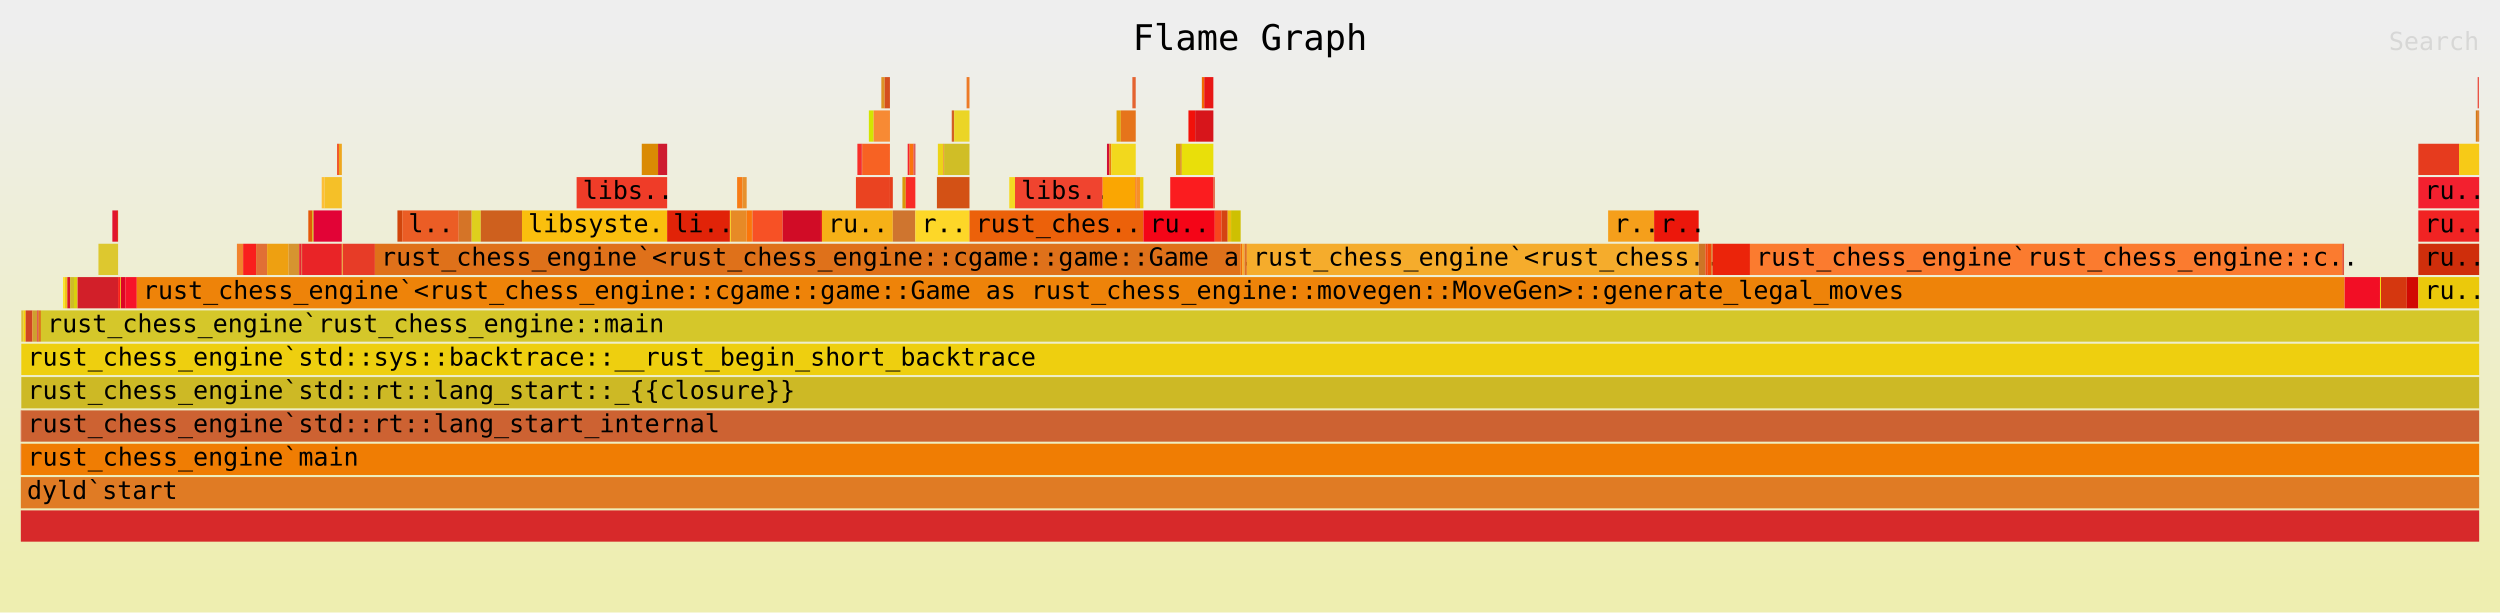
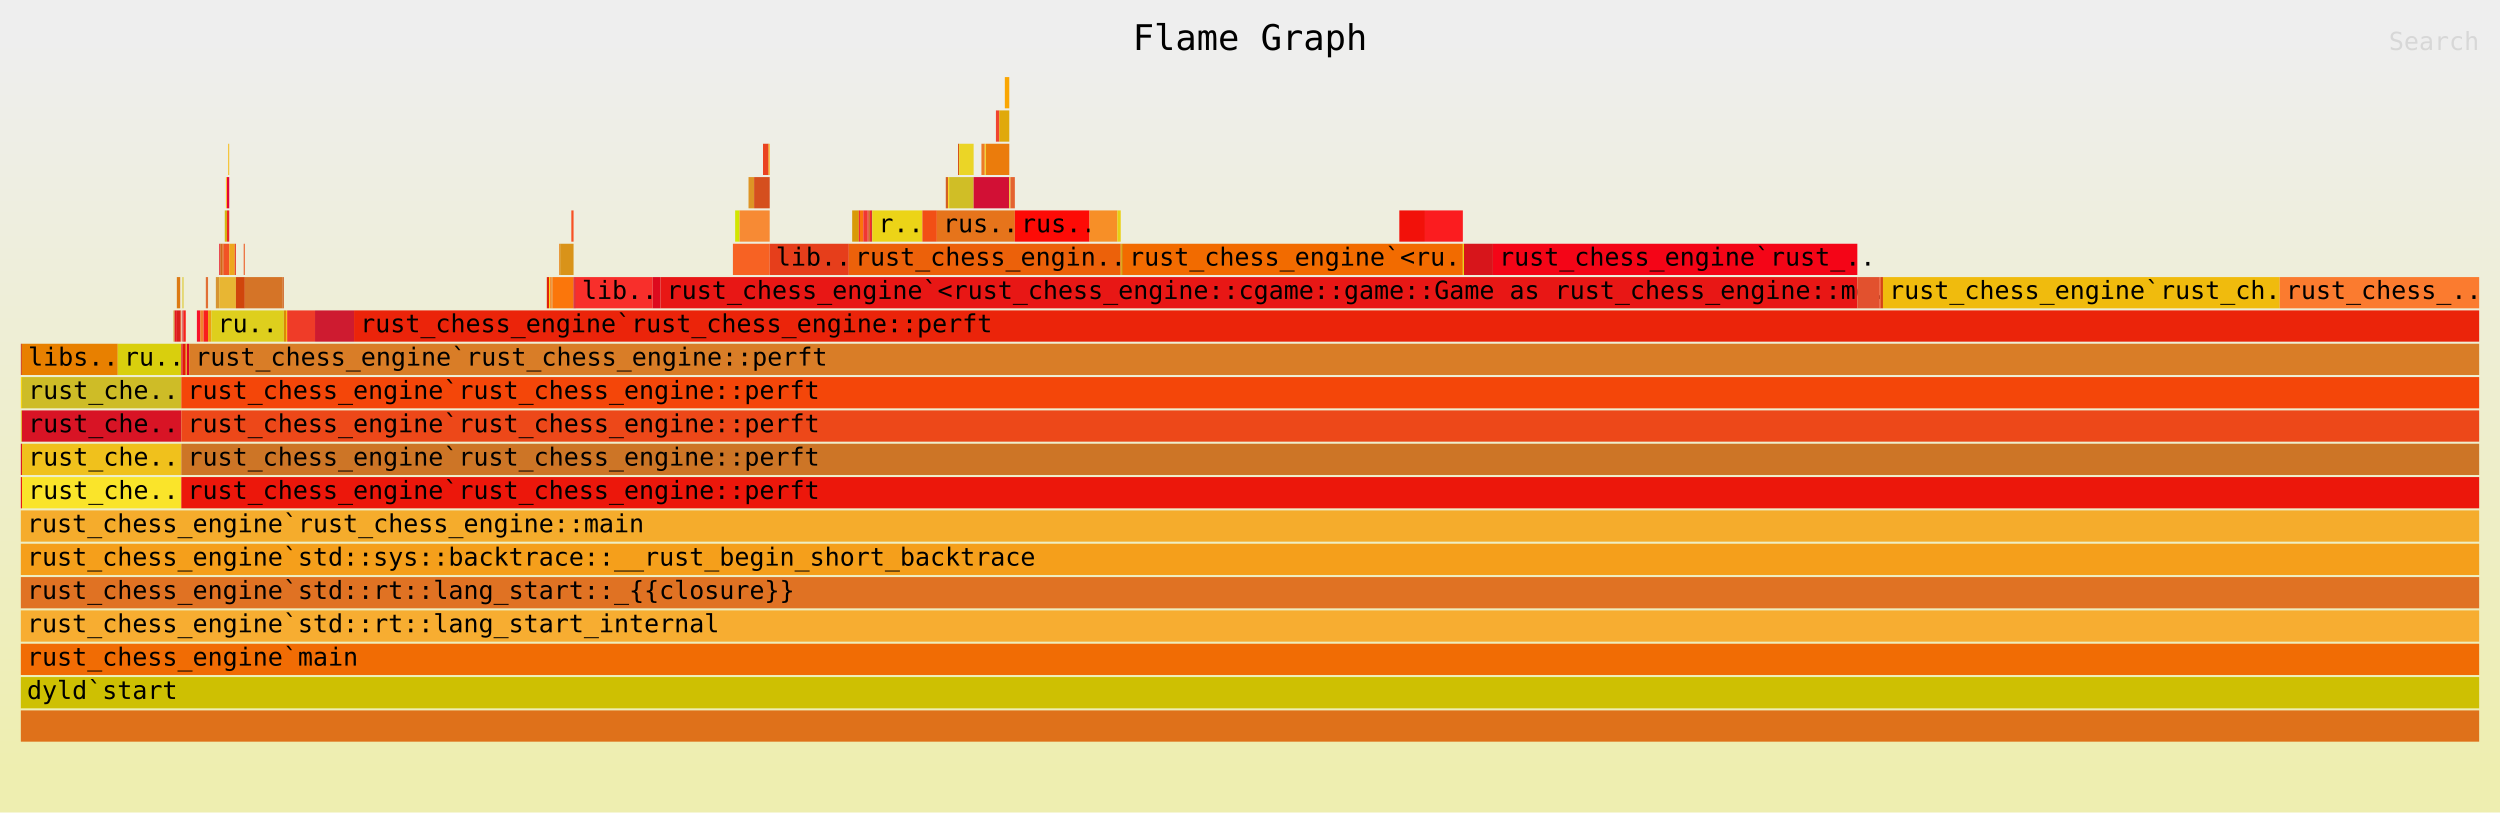
- <svg xmlns="http://www.w3.org/2000/svg" xmlns:ns1="http://github.com/jonhoo/inferno" version="1.1" width="1200" height="294" viewBox="0 0 1200 294">
+ <svg xmlns="http://www.w3.org/2000/svg" xmlns:ns1="http://github.com/jonhoo/inferno" version="1.1" width="1200" height="390" viewBox="0 0 1200 390">
  <defs>
    <linearGradient id="background" y1="0" y2="1" x1="0" x2="0">
      <stop stop-color="#eeeeee" offset="5%" />
      <stop stop-color="#eeeeb0" offset="95%" />
    </linearGradient>
  </defs>
  <style type="text/css">
text { font-family:monospace; font-size:12px }
#title { text-anchor:middle; font-size:17px; }
#matched { text-anchor:end; }
#search { text-anchor:end; opacity:0.1; cursor:pointer; }
#search:hover, #search.show { opacity:1; }
#subtitle { text-anchor:middle; font-color:rgb(160,160,160); }
#unzoom { cursor:pointer; }
#frames &gt; *:hover { stroke:black; stroke-width:0.5; cursor:pointer; }
.hide { display:none; }
.parent { opacity:0.5; }
</style>
-   <rect x="0" y="0" width="100%" height="294" fill="url(#background)" />
+   <rect x="0" y="0" width="100%" height="390" fill="url(#background)" />
  <text id="title" fill="rgb(0,0,0)" x="50%" y="24.00">Flame Graph</text>
-   <text id="details" fill="rgb(0,0,0)" x="10" y="277.00"> </text>
+   <text id="details" fill="rgb(0,0,0)" x="10" y="373.00"> </text>
  <text id="unzoom" class="hide" fill="rgb(0,0,0)" x="10" y="24.00">Reset Zoom</text>
  <text id="search" fill="rgb(0,0,0)" x="1190" y="24.00">Search</text>
-   <text id="matched" fill="rgb(0,0,0)" x="1190" y="277.00"> </text>
-   <svg id="frames" x="10" width="1180" total_samples="5131">
-     <g>
-       <rect x="0%" y="213" width="0.019%" height="15" fill="rgb(227,0,7)" ns1:x="0" ns1:w="1" />
+   <text id="matched" fill="rgb(0,0,0)" x="1190" y="373.00"> </text>
+   <svg id="frames" x="10" width="1180" total_samples="2206">
+     <g>
+       <rect x="0%" y="229" width="0.045%" height="15" fill="rgb(227,0,7)" ns1:x="0" ns1:w="1" />
+       <text x="0.25%" y="239.50" />
+     </g>
+     <g>
+       <rect x="0%" y="213" width="0.045%" height="15" fill="rgb(217,0,24)" ns1:x="0" ns1:w="1" />
      <text x="0.25%" y="223.50" />
    </g>
    <g>
-       <rect x="0%" y="197" width="0.019%" height="15" fill="rgb(217,0,24)" ns1:x="0" ns1:w="1" />
+       <rect x="0%" y="197" width="0.045%" height="15" fill="rgb(221,193,54)" ns1:x="0" ns1:w="1" />
      <text x="0.25%" y="207.50" />
    </g>
    <g>
-       <rect x="0.019%" y="149" width="0.097%" height="15" fill="rgb(221,193,54)" ns1:x="1" ns1:w="5" />
-       <text x="0.27%" y="159.50" />
-     </g>
-     <g>
-       <rect x="0.117%" y="149" width="0.078%" height="15" fill="rgb(248,212,6)" ns1:x="6" ns1:w="4" />
-       <text x="0.367%" y="159.50" />
-     </g>
-     <g>
-       <rect x="0.195%" y="149" width="0.273%" height="15" fill="rgb(208,68,35)" ns1:x="10" ns1:w="14" />
-       <text x="0.445%" y="159.50" />
-     </g>
-     <g>
-       <rect x="0.468%" y="149" width="0.019%" height="15" fill="rgb(232,128,0)" ns1:x="24" ns1:w="1" />
-       <text x="0.718%" y="159.50" />
-     </g>
-     <g>
-       <rect x="0.487%" y="149" width="0.175%" height="15" fill="rgb(207,160,47)" ns1:x="25" ns1:w="9" />
-       <text x="0.737%" y="159.50" />
-     </g>
-     <g>
-       <rect x="0.663%" y="149" width="0.019%" height="15" fill="rgb(228,23,34)" ns1:x="34" ns1:w="1" />
-       <text x="0.913%" y="159.50" />
-     </g>
-     <g>
-       <rect x="0.682%" y="149" width="0.039%" height="15" fill="rgb(218,30,26)" ns1:x="35" ns1:w="2" />
-       <text x="0.932%" y="159.50" />
-     </g>
-     <g>
-       <rect x="0.721%" y="149" width="0.097%" height="15" fill="rgb(220,122,19)" ns1:x="37" ns1:w="5" />
-       <text x="0.971%" y="159.50" />
-     </g>
-     <g>
-       <rect x="1.715%" y="133" width="0.078%" height="15" fill="rgb(250,228,42)" ns1:x="88" ns1:w="4" />
-       <text x="1.965%" y="143.50" />
-     </g>
-     <g>
-       <rect x="1.793%" y="133" width="0.097%" height="15" fill="rgb(240,193,28)" ns1:x="92" ns1:w="5" />
-       <text x="2.043%" y="143.50" />
-     </g>
-     <g>
-       <rect x="1.891%" y="133" width="0.117%" height="15" fill="rgb(216,20,37)" ns1:x="97" ns1:w="6" />
-       <text x="2.14%" y="143.50" />
-     </g>
-     <g>
-       <rect x="2.007%" y="133" width="0.156%" height="15" fill="rgb(206,188,39)" ns1:x="103" ns1:w="8" />
-       <text x="2.257%" y="143.50" />
-     </g>
-     <g>
-       <rect x="2.163%" y="133" width="0.136%" height="15" fill="rgb(217,207,13)" ns1:x="111" ns1:w="7" />
-       <text x="2.413%" y="143.50" />
-     </g>
-     <g>
-       <rect x="2.3%" y="133" width="0.019%" height="15" fill="rgb(231,73,38)" ns1:x="118" ns1:w="1" />
-       <text x="2.55%" y="143.50" />
-     </g>
-     <g>
-       <rect x="3.723%" y="101" width="0.195%" height="15" fill="rgb(225,20,46)" ns1:x="191" ns1:w="10" />
-       <text x="3.973%" y="111.50" />
-     </g>
-     <g>
-       <rect x="2.319%" y="133" width="1.637%" height="15" fill="rgb(210,31,41)" ns1:x="119" ns1:w="84" />
-       <text x="2.569%" y="143.50" />
-     </g>
-     <g>
-       <rect x="3.157%" y="117" width="0.799%" height="15" fill="rgb(221,200,47)" ns1:x="162" ns1:w="41" />
-       <text x="3.407%" y="127.50" />
-     </g>
-     <g>
-       <rect x="3.917%" y="101" width="0.039%" height="15" fill="rgb(226,26,5)" ns1:x="201" ns1:w="2" />
-       <text x="4.167%" y="111.50" />
-     </g>
-     <g>
-       <rect x="3.956%" y="133" width="0.078%" height="15" fill="rgb(249,33,26)" ns1:x="203" ns1:w="4" />
-       <text x="4.206%" y="143.50" />
-     </g>
-     <g>
-       <rect x="4.034%" y="133" width="0.039%" height="15" fill="rgb(235,183,28)" ns1:x="207" ns1:w="2" />
-       <text x="4.284%" y="143.50" />
-     </g>
-     <g>
-       <rect x="4.073%" y="133" width="0.175%" height="15" fill="rgb(221,5,38)" ns1:x="209" ns1:w="9" />
-       <text x="4.323%" y="143.50" />
-     </g>
-     <g>
-       <rect x="4.249%" y="133" width="0.468%" height="15" fill="rgb(247,18,42)" ns1:x="218" ns1:w="24" />
-       <text x="4.499%" y="143.50" />
-     </g>
-     <g>
-       <rect x="8.79%" y="117" width="0.253%" height="15" fill="rgb(241,131,45)" ns1:x="451" ns1:w="13" />
-       <text x="9.04%" y="127.50" />
-     </g>
-     <g>
-       <rect x="9.043%" y="117" width="0.526%" height="15" fill="rgb(249,31,29)" ns1:x="464" ns1:w="27" />
-       <text x="9.293%" y="127.50" />
-     </g>
-     <g>
-       <rect x="9.569%" y="117" width="0.448%" height="15" fill="rgb(225,111,53)" ns1:x="491" ns1:w="23" />
-       <text x="9.819%" y="127.50" />
-     </g>
-     <g>
-       <rect x="10.018%" y="117" width="0.877%" height="15" fill="rgb(238,160,17)" ns1:x="514" ns1:w="45" />
-       <text x="10.268%" y="127.50" />
-     </g>
-     <g>
-       <rect x="10.895%" y="117" width="0.429%" height="15" fill="rgb(214,148,48)" ns1:x="559" ns1:w="22" />
-       <text x="11.145%" y="127.50" />
-     </g>
-     <g>
-       <rect x="11.323%" y="117" width="0.097%" height="15" fill="rgb(232,36,49)" ns1:x="581" ns1:w="5" />
-       <text x="11.573%" y="127.50" />
-     </g>
-     <g>
-       <rect x="11.421%" y="117" width="0.019%" height="15" fill="rgb(209,103,24)" ns1:x="586" ns1:w="1" />
-       <text x="11.671%" y="127.50" />
-     </g>
-     <g>
-       <rect x="11.694%" y="101" width="0.156%" height="15" fill="rgb(229,88,8)" ns1:x="600" ns1:w="8" />
-       <text x="11.944%" y="111.50" />
-     </g>
-     <g>
-       <rect x="11.85%" y="101" width="0.059%" height="15" fill="rgb(213,181,19)" ns1:x="608" ns1:w="3" />
-       <text x="12.1%" y="111.50" />
-     </g>
-     <g>
-       <rect x="12.239%" y="85" width="0.117%" height="15" fill="rgb(254,191,54)" ns1:x="628" ns1:w="6" />
-       <text x="12.489%" y="95.50" />
-     </g>
-     <g>
-       <rect x="12.863%" y="69" width="0.078%" height="15" fill="rgb(241,83,37)" ns1:x="660" ns1:w="4" />
-       <text x="13.113%" y="79.50" />
-     </g>
-     <g>
-       <rect x="11.44%" y="117" width="1.618%" height="15" fill="rgb(233,36,39)" ns1:x="587" ns1:w="83" />
-       <text x="11.69%" y="127.50" />
-     </g>
-     <g>
-       <rect x="11.908%" y="101" width="1.15%" height="15" fill="rgb(226,3,54)" ns1:x="611" ns1:w="59" />
-       <text x="12.158%" y="111.50" />
-     </g>
-     <g>
-       <rect x="12.356%" y="85" width="0.702%" height="15" fill="rgb(245,192,40)" ns1:x="634" ns1:w="36" />
-       <text x="12.606%" y="95.50" />
-     </g>
-     <g>
-       <rect x="12.941%" y="69" width="0.117%" height="15" fill="rgb(238,167,29)" ns1:x="664" ns1:w="6" />
-       <text x="13.191%" y="79.50" />
-     </g>
-     <g>
-       <rect x="13.058%" y="117" width="0.039%" height="15" fill="rgb(232,182,51)" ns1:x="670" ns1:w="2" />
-       <text x="13.308%" y="127.50" />
-     </g>
-     <g>
-       <rect x="13.097%" y="117" width="1.306%" height="15" fill="rgb(231,60,39)" ns1:x="672" ns1:w="67" />
-       <text x="13.347%" y="127.50" />
-     </g>
-     <g>
-       <rect x="15.319%" y="101" width="0.195%" height="15" fill="rgb(208,69,12)" ns1:x="786" ns1:w="10" />
-       <text x="15.569%" y="111.50" />
-     </g>
-     <g>
-       <rect x="15.514%" y="101" width="2.3%" height="15" fill="rgb(235,93,37)" ns1:x="796" ns1:w="118" />
-       <text x="15.764%" y="111.50">l..</text>
-     </g>
-     <g>
-       <rect x="17.813%" y="101" width="0.526%" height="15" fill="rgb(213,116,39)" ns1:x="914" ns1:w="27" />
-       <text x="18.063%" y="111.50" />
-     </g>
-     <g>
-       <rect x="18.34%" y="101" width="0.37%" height="15" fill="rgb(222,207,29)" ns1:x="941" ns1:w="19" />
-       <text x="18.59%" y="111.50" />
-     </g>
-     <g>
-       <rect x="18.71%" y="101" width="1.676%" height="15" fill="rgb(206,96,30)" ns1:x="960" ns1:w="86" />
-       <text x="18.96%" y="111.50" />
-     </g>
-     <g>
-       <rect x="25.258%" y="69" width="0.663%" height="15" fill="rgb(218,138,4)" ns1:x="1296" ns1:w="34" />
-       <text x="25.508%" y="79.50" />
-     </g>
-     <g>
-       <rect x="20.386%" y="101" width="5.905%" height="15" fill="rgb(250,191,14)" ns1:x="1046" ns1:w="303" />
-       <text x="20.636%" y="111.50">libsyste..</text>
-     </g>
-     <g>
-       <rect x="22.608%" y="85" width="3.683%" height="15" fill="rgb(239,60,40)" ns1:x="1160" ns1:w="189" />
-       <text x="22.858%" y="95.50">libs..</text>
-     </g>
-     <g>
-       <rect x="25.921%" y="69" width="0.37%" height="15" fill="rgb(206,27,48)" ns1:x="1330" ns1:w="19" />
-       <text x="26.171%" y="79.50" />
-     </g>
-     <g>
-       <rect x="26.291%" y="101" width="2.553%" height="15" fill="rgb(225,35,8)" ns1:x="1349" ns1:w="131" />
-       <text x="26.541%" y="111.50">li..</text>
-     </g>
-     <g>
-       <rect x="28.844%" y="101" width="0.039%" height="15" fill="rgb(250,213,24)" ns1:x="1480" ns1:w="2" />
-       <text x="29.094%" y="111.50" />
-     </g>
-     <g>
-       <rect x="29.137%" y="85" width="0.214%" height="15" fill="rgb(247,123,22)" ns1:x="1495" ns1:w="11" />
-       <text x="29.387%" y="95.50" />
-     </g>
-     <g>
-       <rect x="28.883%" y="101" width="0.643%" height="15" fill="rgb(231,138,38)" ns1:x="1482" ns1:w="33" />
-       <text x="29.133%" y="111.50" />
-     </g>
-     <g>
-       <rect x="29.351%" y="85" width="0.175%" height="15" fill="rgb(231,145,46)" ns1:x="1506" ns1:w="9" />
-       <text x="29.601%" y="95.50" />
-     </g>
-     <g>
-       <rect x="29.526%" y="101" width="0.214%" height="15" fill="rgb(251,118,11)" ns1:x="1515" ns1:w="11" />
-       <text x="29.776%" y="111.50" />
-     </g>
-     <g>
-       <rect x="29.741%" y="101" width="0.019%" height="15" fill="rgb(217,147,25)" ns1:x="1526" ns1:w="1" />
-       <text x="29.991%" y="111.50" />
-     </g>
-     <g>
-       <rect x="29.76%" y="101" width="1.228%" height="15" fill="rgb(247,81,37)" ns1:x="1527" ns1:w="63" />
-       <text x="30.01%" y="111.50" />
-     </g>
-     <g>
-       <rect x="30.988%" y="101" width="1.559%" height="15" fill="rgb(209,12,38)" ns1:x="1590" ns1:w="80" />
-       <text x="31.238%" y="111.50" />
-     </g>
-     <g>
-       <rect x="32.547%" y="101" width="0.039%" height="15" fill="rgb(227,1,9)" ns1:x="1670" ns1:w="2" />
-       <text x="32.797%" y="111.50" />
-     </g>
-     <g>
-       <rect x="34.029%" y="69" width="0.175%" height="15" fill="rgb(248,47,43)" ns1:x="1746" ns1:w="9" />
-       <text x="34.279%" y="79.50" />
-     </g>
-     <g>
-       <rect x="34.204%" y="69" width="0.019%" height="15" fill="rgb(221,10,30)" ns1:x="1755" ns1:w="1" />
-       <text x="34.454%" y="79.50" />
-     </g>
-     <g>
-       <rect x="34.496%" y="53" width="0.195%" height="15" fill="rgb(210,229,1)" ns1:x="1770" ns1:w="10" />
-       <text x="34.746%" y="63.50" />
-     </g>
-     <g>
-       <rect x="35.003%" y="37" width="0.136%" height="15" fill="rgb(222,148,37)" ns1:x="1796" ns1:w="7" />
-       <text x="35.253%" y="47.50" />
-     </g>
-     <g>
-       <rect x="33.97%" y="85" width="1.384%" height="15" fill="rgb(234,67,33)" ns1:x="1743" ns1:w="71" />
-       <text x="34.22%" y="95.50" />
-     </g>
-     <g>
-       <rect x="34.223%" y="69" width="1.13%" height="15" fill="rgb(247,98,35)" ns1:x="1756" ns1:w="58" />
-       <text x="34.473%" y="79.50" />
-     </g>
-     <g>
-       <rect x="34.691%" y="53" width="0.663%" height="15" fill="rgb(247,138,52)" ns1:x="1780" ns1:w="34" />
-       <text x="34.941%" y="63.50" />
-     </g>
-     <g>
-       <rect x="35.139%" y="37" width="0.214%" height="15" fill="rgb(213,79,30)" ns1:x="1803" ns1:w="11" />
-       <text x="35.389%" y="47.50" />
-     </g>
-     <g>
-       <rect x="32.586%" y="101" width="2.884%" height="15" fill="rgb(246,177,23)" ns1:x="1672" ns1:w="148" />
-       <text x="32.836%" y="111.50">ru..</text>
-     </g>
-     <g>
-       <rect x="35.354%" y="85" width="0.117%" height="15" fill="rgb(230,62,27)" ns1:x="1814" ns1:w="6" />
-       <text x="35.604%" y="95.50" />
-     </g>
-     <g>
-       <rect x="35.861%" y="85" width="0.136%" height="15" fill="rgb(216,154,8)" ns1:x="1840" ns1:w="7" />
-       <text x="36.111%" y="95.50" />
-     </g>
-     <g>
-       <rect x="36.075%" y="69" width="0.078%" height="15" fill="rgb(244,35,45)" ns1:x="1851" ns1:w="4" />
-       <text x="36.325%" y="79.50" />
-     </g>
-     <g>
-       <rect x="36.153%" y="69" width="0.156%" height="15" fill="rgb(251,115,12)" ns1:x="1855" ns1:w="8" />
-       <text x="36.403%" y="79.50" />
-     </g>
-     <g>
-       <rect x="36.309%" y="69" width="0.019%" height="15" fill="rgb(240,54,50)" ns1:x="1863" ns1:w="1" />
-       <text x="36.559%" y="79.50" />
-     </g>
-     <g>
-       <rect x="36.328%" y="69" width="0.019%" height="15" fill="rgb(233,84,52)" ns1:x="1864" ns1:w="1" />
-       <text x="36.578%" y="79.50" />
-     </g>
-     <g>
-       <rect x="35.471%" y="101" width="0.916%" height="15" fill="rgb(207,117,47)" ns1:x="1820" ns1:w="47" />
-       <text x="35.721%" y="111.50" />
-     </g>
-     <g>
-       <rect x="35.997%" y="85" width="0.39%" height="15" fill="rgb(249,43,39)" ns1:x="1847" ns1:w="20" />
-       <text x="36.247%" y="95.50" />
-     </g>
-     <g>
-       <rect x="36.348%" y="69" width="0.039%" height="15" fill="rgb(209,38,44)" ns1:x="1865" ns1:w="2" />
-       <text x="36.598%" y="79.50" />
-     </g>
-     <g>
-       <rect x="37.303%" y="69" width="0.234%" height="15" fill="rgb(236,212,23)" ns1:x="1914" ns1:w="12" />
-       <text x="37.553%" y="79.50" />
-     </g>
-     <g>
-       <rect x="37.536%" y="69" width="0.019%" height="15" fill="rgb(242,79,21)" ns1:x="1926" ns1:w="1" />
-       <text x="37.786%" y="79.50" />
-     </g>
-     <g>
-       <rect x="37.868%" y="53" width="0.097%" height="15" fill="rgb(211,96,35)" ns1:x="1943" ns1:w="5" />
-       <text x="38.118%" y="63.50" />
-     </g>
-     <g>
-       <rect x="36.387%" y="101" width="2.202%" height="15" fill="rgb(253,215,40)" ns1:x="1867" ns1:w="113" />
-       <text x="36.637%" y="111.50">r..</text>
-     </g>
-     <g>
-       <rect x="37.264%" y="85" width="1.325%" height="15" fill="rgb(211,81,21)" ns1:x="1912" ns1:w="68" />
-       <text x="37.514%" y="95.50" />
-     </g>
-     <g>
-       <rect x="37.556%" y="69" width="1.033%" height="15" fill="rgb(208,190,38)" ns1:x="1927" ns1:w="53" />
-       <text x="37.806%" y="79.50" />
-     </g>
-     <g>
-       <rect x="37.965%" y="53" width="0.624%" height="15" fill="rgb(235,213,38)" ns1:x="1948" ns1:w="32" />
-       <text x="38.215%" y="63.50" />
-     </g>
-     <g>
-       <rect x="38.472%" y="37" width="0.117%" height="15" fill="rgb(237,122,38)" ns1:x="1974" ns1:w="6" />
-       <text x="38.722%" y="47.50" />
-     </g>
-     <g>
-       <rect x="40.207%" y="85" width="0.234%" height="15" fill="rgb(244,218,35)" ns1:x="2063" ns1:w="12" />
-       <text x="40.457%" y="95.50" />
-     </g>
-     <g>
-       <rect x="40.441%" y="85" width="3.567%" height="15" fill="rgb(240,68,47)" ns1:x="2075" ns1:w="183" />
-       <text x="40.691%" y="95.50">libs..</text>
-     </g>
-     <g>
-       <rect x="44.182%" y="69" width="0.097%" height="15" fill="rgb(210,16,53)" ns1:x="2267" ns1:w="5" />
-       <text x="44.432%" y="79.50" />
-     </g>
-     <g>
-       <rect x="44.28%" y="69" width="0.078%" height="15" fill="rgb(235,124,12)" ns1:x="2272" ns1:w="4" />
-       <text x="44.53%" y="79.50" />
-     </g>
-     <g>
-       <rect x="44.572%" y="53" width="0.175%" height="15" fill="rgb(224,169,11)" ns1:x="2287" ns1:w="9" />
-       <text x="44.822%" y="63.50" />
-     </g>
-     <g>
-       <rect x="44.007%" y="85" width="1.345%" height="15" fill="rgb(250,166,2)" ns1:x="2258" ns1:w="69" />
-       <text x="44.257%" y="95.50" />
-     </g>
-     <g>
-       <rect x="44.358%" y="69" width="0.994%" height="15" fill="rgb(242,216,29)" ns1:x="2276" ns1:w="51" />
-       <text x="44.608%" y="79.50" />
-     </g>
-     <g>
-       <rect x="44.748%" y="53" width="0.604%" height="15" fill="rgb(230,116,27)" ns1:x="2296" ns1:w="31" />
-       <text x="44.998%" y="63.50" />
-     </g>
-     <g>
-       <rect x="45.215%" y="37" width="0.136%" height="15" fill="rgb(228,99,48)" ns1:x="2320" ns1:w="7" />
-       <text x="45.465%" y="47.50" />
-     </g>
-     <g>
-       <rect x="45.352%" y="85" width="0.019%" height="15" fill="rgb(253,11,6)" ns1:x="2327" ns1:w="1" />
-       <text x="45.602%" y="95.50" />
-     </g>
-     <g>
-       <rect x="45.371%" y="85" width="0.156%" height="15" fill="rgb(247,143,39)" ns1:x="2328" ns1:w="8" />
-       <text x="45.621%" y="95.50" />
-     </g>
-     <g>
-       <rect x="38.589%" y="101" width="7.075%" height="15" fill="rgb(236,97,10)" ns1:x="1980" ns1:w="363" />
-       <text x="38.839%" y="111.50">rust_ches..</text>
-     </g>
-     <g>
-       <rect x="45.527%" y="85" width="0.136%" height="15" fill="rgb(233,208,19)" ns1:x="2336" ns1:w="7" />
-       <text x="45.777%" y="95.50" />
-     </g>
-     <g>
-       <rect x="46.989%" y="69" width="0.175%" height="15" fill="rgb(216,164,2)" ns1:x="2411" ns1:w="9" />
-       <text x="47.239%" y="79.50" />
-     </g>
-     <g>
-       <rect x="47.164%" y="69" width="0.059%" height="15" fill="rgb(220,129,5)" ns1:x="2420" ns1:w="3" />
-       <text x="47.414%" y="79.50" />
-     </g>
-     <g>
-       <rect x="47.496%" y="53" width="0.273%" height="15" fill="rgb(242,17,10)" ns1:x="2437" ns1:w="14" />
-       <text x="47.746%" y="63.50" />
-     </g>
-     <g>
-       <rect x="48.041%" y="37" width="0.097%" height="15" fill="rgb(242,107,0)" ns1:x="2465" ns1:w="5" />
-       <text x="48.291%" y="47.50" />
-     </g>
-     <g>
-       <rect x="46.755%" y="85" width="1.754%" height="15" fill="rgb(251,28,31)" ns1:x="2399" ns1:w="90" />
-       <text x="47.005%" y="95.50" />
-     </g>
-     <g>
-       <rect x="47.223%" y="69" width="1.286%" height="15" fill="rgb(233,223,10)" ns1:x="2423" ns1:w="66" />
-       <text x="47.473%" y="79.50" />
-     </g>
-     <g>
-       <rect x="47.769%" y="53" width="0.741%" height="15" fill="rgb(215,21,27)" ns1:x="2451" ns1:w="38" />
-       <text x="48.019%" y="63.50" />
-     </g>
-     <g>
-       <rect x="48.139%" y="37" width="0.37%" height="15" fill="rgb(232,23,21)" ns1:x="2470" ns1:w="19" />
-       <text x="48.389%" y="47.50" />
-     </g>
-     <g>
-       <rect x="45.664%" y="101" width="2.904%" height="15" fill="rgb(244,5,23)" ns1:x="2343" ns1:w="149" />
-       <text x="45.914%" y="111.50">ru..</text>
-     </g>
-     <g>
-       <rect x="48.509%" y="85" width="0.059%" height="15" fill="rgb(226,81,46)" ns1:x="2489" ns1:w="3" />
-       <text x="48.759%" y="95.50" />
-     </g>
-     <g>
-       <rect x="48.568%" y="101" width="0.273%" height="15" fill="rgb(247,70,30)" ns1:x="2492" ns1:w="14" />
-       <text x="48.818%" y="111.50" />
-     </g>
-     <g>
-       <rect x="48.84%" y="101" width="0.253%" height="15" fill="rgb(212,68,19)" ns1:x="2506" ns1:w="13" />
-       <text x="49.09%" y="111.50" />
-     </g>
-     <g>
-       <rect x="49.094%" y="101" width="0.136%" height="15" fill="rgb(240,187,13)" ns1:x="2519" ns1:w="7" />
-       <text x="49.344%" y="111.50" />
-     </g>
-     <g>
-       <rect x="14.403%" y="117" width="35.217%" height="15" fill="rgb(223,113,26)" ns1:x="739" ns1:w="1807" />
-       <text x="14.653%" y="127.50">rust_chess_engine`&lt;rust_chess_engine::cgame::game::Game a..</text>
-     </g>
-     <g>
-       <rect x="49.23%" y="101" width="0.39%" height="15" fill="rgb(206,192,2)" ns1:x="2526" ns1:w="20" />
-       <text x="49.48%" y="111.50" />
-     </g>
-     <g>
-       <rect x="49.62%" y="117" width="0.059%" height="15" fill="rgb(241,108,4)" ns1:x="2546" ns1:w="3" />
-       <text x="49.87%" y="127.50" />
-     </g>
-     <g>
-       <rect x="49.678%" y="117" width="0.097%" height="15" fill="rgb(247,173,49)" ns1:x="2549" ns1:w="5" />
-       <text x="49.928%" y="127.50" />
-     </g>
-     <g>
-       <rect x="49.776%" y="117" width="0.097%" height="15" fill="rgb(224,114,35)" ns1:x="2554" ns1:w="5" />
-       <text x="50.026%" y="127.50" />
-     </g>
-     <g>
-       <rect x="64.568%" y="101" width="1.871%" height="15" fill="rgb(245,159,27)" ns1:x="3313" ns1:w="96" />
-       <text x="64.818%" y="111.50">r..</text>
-     </g>
-     <g>
-       <rect x="49.873%" y="117" width="18.378%" height="15" fill="rgb(245,172,44)" ns1:x="2559" ns1:w="943" />
-       <text x="50.123%" y="127.50">rust_chess_engine`&lt;rust_chess..</text>
-     </g>
-     <g>
-       <rect x="66.439%" y="101" width="1.812%" height="15" fill="rgb(236,23,11)" ns1:x="3409" ns1:w="93" />
-       <text x="66.689%" y="111.50">r..</text>
-     </g>
-     <g>
-       <rect x="68.252%" y="117" width="0.273%" height="15" fill="rgb(205,117,38)" ns1:x="3502" ns1:w="14" />
-       <text x="68.502%" y="127.50" />
-     </g>
-     <g>
-       <rect x="68.525%" y="117" width="0.097%" height="15" fill="rgb(237,72,25)" ns1:x="3516" ns1:w="5" />
-       <text x="68.775%" y="127.50" />
-     </g>
-     <g>
-       <rect x="68.622%" y="117" width="0.136%" height="15" fill="rgb(244,70,9)" ns1:x="3521" ns1:w="7" />
-       <text x="68.872%" y="127.50" />
-     </g>
-     <g>
-       <rect x="68.758%" y="117" width="0.059%" height="15" fill="rgb(217,125,39)" ns1:x="3528" ns1:w="3" />
-       <text x="69.008%" y="127.50" />
-     </g>
-     <g>
-       <rect x="68.817%" y="117" width="1.52%" height="15" fill="rgb(235,36,10)" ns1:x="3531" ns1:w="78" />
-       <text x="69.067%" y="127.50" />
-     </g>
-     <g>
-       <rect x="70.337%" y="117" width="24.108%" height="15" fill="rgb(251,123,47)" ns1:x="3609" ns1:w="1237" />
-       <text x="70.587%" y="127.50">rust_chess_engine`rust_chess_engine::c..</text>
-     </g>
-     <g>
-       <rect x="94.445%" y="117" width="0.039%" height="15" fill="rgb(221,13,13)" ns1:x="4846" ns1:w="2" />
-       <text x="94.695%" y="127.50" />
-     </g>
-     <g>
-       <rect x="4.716%" y="133" width="89.788%" height="15" fill="rgb(238,131,9)" ns1:x="242" ns1:w="4607" />
-       <text x="4.966%" y="143.50">rust_chess_engine`&lt;rust_chess_engine::cgame::game::Game as rust_chess_engine::movegen::MoveGen&gt;::generate_legal_moves</text>
-     </g>
-     <g>
-       <rect x="94.484%" y="117" width="0.019%" height="15" fill="rgb(211,50,8)" ns1:x="4848" ns1:w="1" />
-       <text x="94.734%" y="127.50" />
-     </g>
-     <g>
-       <rect x="94.504%" y="133" width="0.019%" height="15" fill="rgb(245,182,24)" ns1:x="4849" ns1:w="1" />
-       <text x="94.754%" y="143.50" />
-     </g>
-     <g>
-       <rect x="94.523%" y="133" width="1.442%" height="15" fill="rgb(242,14,37)" ns1:x="4850" ns1:w="74" />
-       <text x="94.773%" y="143.50" />
-     </g>
-     <g>
-       <rect x="95.966%" y="133" width="0.039%" height="15" fill="rgb(246,228,12)" ns1:x="4924" ns1:w="2" />
-       <text x="96.216%" y="143.50" />
-     </g>
-     <g>
-       <rect x="96.005%" y="133" width="1.052%" height="15" fill="rgb(213,55,15)" ns1:x="4926" ns1:w="54" />
-       <text x="96.255%" y="143.50" />
-     </g>
-     <g>
-       <rect x="97.057%" y="133" width="0.468%" height="15" fill="rgb(209,9,3)" ns1:x="4980" ns1:w="24" />
-       <text x="97.307%" y="143.50" />
-     </g>
-     <g>
-       <rect x="97.525%" y="69" width="1.657%" height="15" fill="rgb(230,59,30)" ns1:x="5004" ns1:w="85" />
-       <text x="97.775%" y="79.50" />
-     </g>
-     <g>
-       <rect x="99.864%" y="53" width="0.059%" height="15" fill="rgb(209,121,21)" ns1:x="5124" ns1:w="3" />
-       <text x="100.114%" y="63.50" />
-     </g>
-     <g>
-       <rect x="99.922%" y="53" width="0.059%" height="15" fill="rgb(220,109,13)" ns1:x="5127" ns1:w="3" />
-       <text x="100.172%" y="63.50" />
-     </g>
-     <g>
-       <rect x="99.942%" y="37" width="0.039%" height="15" fill="rgb(232,18,1)" ns1:x="5128" ns1:w="2" />
-       <text x="100.192%" y="47.50" />
-     </g>
-     <g>
-       <rect x="0%" y="245" width="100%" height="15" fill="rgb(215,41,42)" ns1:x="0" ns1:w="5131" />
-       <text x="0.25%" y="255.50" />
-     </g>
-     <g>
-       <rect x="0%" y="229" width="100%" height="15" fill="rgb(224,123,36)" ns1:x="0" ns1:w="5131" />
-       <text x="0.25%" y="239.50">dyld`start</text>
-     </g>
-     <g>
-       <rect x="0.019%" y="213" width="99.981%" height="15" fill="rgb(240,125,3)" ns1:x="1" ns1:w="5130" />
-       <text x="0.27%" y="223.50">rust_chess_engine`main</text>
-     </g>
-     <g>
-       <rect x="0.019%" y="197" width="99.981%" height="15" fill="rgb(205,98,50)" ns1:x="1" ns1:w="5130" />
-       <text x="0.27%" y="207.50">rust_chess_engine`std::rt::lang_start_internal</text>
-     </g>
-     <g>
-       <rect x="0.019%" y="181" width="99.981%" height="15" fill="rgb(205,185,37)" ns1:x="1" ns1:w="5130" />
-       <text x="0.27%" y="191.50">rust_chess_engine`std::rt::lang_start::_{{closure}}</text>
-     </g>
-     <g>
-       <rect x="0.019%" y="165" width="99.981%" height="15" fill="rgb(238,207,15)" ns1:x="1" ns1:w="5130" />
-       <text x="0.27%" y="175.50">rust_chess_engine`std::sys::backtrace::__rust_begin_short_backtrace</text>
-     </g>
-     <g>
-       <rect x="0.819%" y="149" width="99.181%" height="15" fill="rgb(213,199,42)" ns1:x="42" ns1:w="5089" />
-       <text x="1.069%" y="159.50">rust_chess_engine`rust_chess_engine::main</text>
-     </g>
-     <g>
-       <rect x="97.525%" y="133" width="2.475%" height="15" fill="rgb(235,201,11)" ns1:x="5004" ns1:w="127" />
-       <text x="97.775%" y="143.50">ru..</text>
-     </g>
-     <g>
-       <rect x="97.525%" y="117" width="2.475%" height="15" fill="rgb(207,46,11)" ns1:x="5004" ns1:w="127" />
-       <text x="97.775%" y="127.50">ru..</text>
-     </g>
-     <g>
-       <rect x="97.525%" y="101" width="2.475%" height="15" fill="rgb(241,35,35)" ns1:x="5004" ns1:w="127" />
-       <text x="97.775%" y="111.50">ru..</text>
-     </g>
-     <g>
-       <rect x="97.525%" y="85" width="2.475%" height="15" fill="rgb(243,32,47)" ns1:x="5004" ns1:w="127" />
-       <text x="97.775%" y="95.50">ru..</text>
-     </g>
-     <g>
-       <rect x="99.181%" y="69" width="0.819%" height="15" fill="rgb(247,202,23)" ns1:x="5089" ns1:w="42" />
-       <text x="99.431%" y="79.50" />
-     </g>
-     <g>
-       <rect x="99.981%" y="53" width="0.019%" height="15" fill="rgb(219,102,11)" ns1:x="5130" ns1:w="1" />
-       <text x="100.231%" y="63.50" />
+       <rect x="0%" y="181" width="0.045%" height="15" fill="rgb(248,212,6)" ns1:x="0" ns1:w="1" />
+       <text x="0.25%" y="191.50" />
+     </g>
+     <g>
+       <rect x="0%" y="165" width="0.045%" height="15" fill="rgb(208,68,35)" ns1:x="0" ns1:w="1" />
+       <text x="0.25%" y="175.50" />
+     </g>
+     <g>
+       <rect x="0.045%" y="165" width="3.898%" height="15" fill="rgb(232,128,0)" ns1:x="1" ns1:w="86" />
+       <text x="0.295%" y="175.50">libs..</text>
+     </g>
+     <g>
+       <rect x="6.21%" y="149" width="0.045%" height="15" fill="rgb(207,160,47)" ns1:x="137" ns1:w="1" />
+       <text x="6.46%" y="159.50" />
+     </g>
+     <g>
+       <rect x="6.256%" y="149" width="0.091%" height="15" fill="rgb(228,23,34)" ns1:x="138" ns1:w="2" />
+       <text x="6.506%" y="159.50" />
+     </g>
+     <g>
+       <rect x="6.346%" y="149" width="0.136%" height="15" fill="rgb(218,30,26)" ns1:x="140" ns1:w="3" />
+       <text x="6.596%" y="159.50" />
+     </g>
+     <g>
+       <rect x="6.346%" y="133" width="0.136%" height="15" fill="rgb(220,122,19)" ns1:x="140" ns1:w="3" />
+       <text x="6.596%" y="143.50" />
+     </g>
+     <g>
+       <rect x="0.045%" y="229" width="6.482%" height="15" fill="rgb(250,228,42)" ns1:x="1" ns1:w="143" />
+       <text x="0.295%" y="239.50">rust_che..</text>
+     </g>
+     <g>
+       <rect x="0.045%" y="213" width="6.482%" height="15" fill="rgb(240,193,28)" ns1:x="1" ns1:w="143" />
+       <text x="0.295%" y="223.50">rust_che..</text>
+     </g>
+     <g>
+       <rect x="0.045%" y="197" width="6.482%" height="15" fill="rgb(216,20,37)" ns1:x="1" ns1:w="143" />
+       <text x="0.295%" y="207.50">rust_che..</text>
+     </g>
+     <g>
+       <rect x="0.045%" y="181" width="6.482%" height="15" fill="rgb(206,188,39)" ns1:x="1" ns1:w="143" />
+       <text x="0.295%" y="191.50">rust_che..</text>
+     </g>
+     <g>
+       <rect x="3.944%" y="165" width="2.584%" height="15" fill="rgb(217,207,13)" ns1:x="87" ns1:w="57" />
+       <text x="4.194%" y="175.50">ru..</text>
+     </g>
+     <g>
+       <rect x="6.482%" y="149" width="0.045%" height="15" fill="rgb(231,73,38)" ns1:x="143" ns1:w="1" />
+       <text x="6.732%" y="159.50" />
+     </g>
+     <g>
+       <rect x="6.528%" y="165" width="0.045%" height="15" fill="rgb(225,20,46)" ns1:x="144" ns1:w="1" />
+       <text x="6.778%" y="175.50" />
+     </g>
+     <g>
+       <rect x="6.573%" y="149" width="0.045%" height="15" fill="rgb(210,31,41)" ns1:x="145" ns1:w="1" />
+       <text x="6.823%" y="159.50" />
+     </g>
+     <g>
+       <rect x="6.573%" y="133" width="0.045%" height="15" fill="rgb(221,200,47)" ns1:x="145" ns1:w="1" />
+       <text x="6.823%" y="143.50" />
+     </g>
+     <g>
+       <rect x="6.573%" y="165" width="0.136%" height="15" fill="rgb(226,26,5)" ns1:x="145" ns1:w="3" />
+       <text x="6.823%" y="175.50" />
+     </g>
+     <g>
+       <rect x="6.618%" y="149" width="0.091%" height="15" fill="rgb(249,33,26)" ns1:x="146" ns1:w="2" />
+       <text x="6.868%" y="159.50" />
+     </g>
+     <g>
+       <rect x="6.709%" y="165" width="0.045%" height="15" fill="rgb(235,183,28)" ns1:x="148" ns1:w="1" />
+       <text x="6.959%" y="175.50" />
+     </g>
+     <g>
+       <rect x="6.754%" y="165" width="0.091%" height="15" fill="rgb(221,5,38)" ns1:x="149" ns1:w="2" />
+       <text x="7.004%" y="175.50" />
+     </g>
+     <g>
+       <rect x="7.162%" y="149" width="0.136%" height="15" fill="rgb(247,18,42)" ns1:x="158" ns1:w="3" />
+       <text x="7.412%" y="159.50" />
+     </g>
+     <g>
+       <rect x="7.298%" y="149" width="0.136%" height="15" fill="rgb(241,131,45)" ns1:x="161" ns1:w="3" />
+       <text x="7.548%" y="159.50" />
+     </g>
+     <g>
+       <rect x="7.434%" y="149" width="0.181%" height="15" fill="rgb(249,31,29)" ns1:x="164" ns1:w="4" />
+       <text x="7.684%" y="159.50" />
+     </g>
+     <g>
+       <rect x="7.525%" y="133" width="0.091%" height="15" fill="rgb(225,111,53)" ns1:x="166" ns1:w="2" />
+       <text x="7.775%" y="143.50" />
+     </g>
+     <g>
+       <rect x="7.616%" y="149" width="0.136%" height="15" fill="rgb(238,160,17)" ns1:x="168" ns1:w="3" />
+       <text x="7.866%" y="159.50" />
+     </g>
+     <g>
+       <rect x="7.933%" y="133" width="0.136%" height="15" fill="rgb(214,148,48)" ns1:x="175" ns1:w="3" />
+       <text x="8.183%" y="143.50" />
+     </g>
+     <g>
+       <rect x="8.069%" y="117" width="0.045%" height="15" fill="rgb(232,36,49)" ns1:x="178" ns1:w="1" />
+       <text x="8.319%" y="127.50" />
+     </g>
+     <g>
+       <rect x="8.114%" y="117" width="0.091%" height="15" fill="rgb(209,103,24)" ns1:x="179" ns1:w="2" />
+       <text x="8.364%" y="127.50" />
+     </g>
+     <g>
+       <rect x="8.205%" y="117" width="0.045%" height="15" fill="rgb(229,88,8)" ns1:x="181" ns1:w="1" />
+       <text x="8.455%" y="127.50" />
+     </g>
+     <g>
+       <rect x="8.296%" y="101" width="0.091%" height="15" fill="rgb(213,181,19)" ns1:x="183" ns1:w="2" />
+       <text x="8.546%" y="111.50" />
+     </g>
+     <g>
+       <rect x="8.341%" y="85" width="0.045%" height="15" fill="rgb(254,191,54)" ns1:x="184" ns1:w="1" />
+       <text x="8.591%" y="95.50" />
+     </g>
+     <g>
+       <rect x="8.25%" y="117" width="0.227%" height="15" fill="rgb(241,83,37)" ns1:x="182" ns1:w="5" />
+       <text x="8.5%" y="127.50" />
+     </g>
+     <g>
+       <rect x="8.386%" y="101" width="0.091%" height="15" fill="rgb(233,36,39)" ns1:x="185" ns1:w="2" />
+       <text x="8.636%" y="111.50" />
+     </g>
+     <g>
+       <rect x="8.386%" y="85" width="0.091%" height="15" fill="rgb(226,3,54)" ns1:x="185" ns1:w="2" />
+       <text x="8.636%" y="95.50" />
+     </g>
+     <g>
+       <rect x="8.432%" y="69" width="0.045%" height="15" fill="rgb(245,192,40)" ns1:x="186" ns1:w="1" />
+       <text x="8.682%" y="79.50" />
+     </g>
+     <g>
+       <rect x="8.477%" y="117" width="0.227%" height="15" fill="rgb(238,167,29)" ns1:x="187" ns1:w="5" />
+       <text x="8.727%" y="127.50" />
+     </g>
+     <g>
+       <rect x="8.069%" y="133" width="0.68%" height="15" fill="rgb(232,182,51)" ns1:x="178" ns1:w="15" />
+       <text x="8.319%" y="143.50" />
+     </g>
+     <g>
+       <rect x="8.704%" y="117" width="0.045%" height="15" fill="rgb(231,60,39)" ns1:x="192" ns1:w="1" />
+       <text x="8.954%" y="127.50" />
+     </g>
+     <g>
+       <rect x="8.749%" y="133" width="0.363%" height="15" fill="rgb(208,69,12)" ns1:x="193" ns1:w="8" />
+       <text x="8.999%" y="143.50" />
+     </g>
+     <g>
+       <rect x="9.066%" y="117" width="0.045%" height="15" fill="rgb(235,93,37)" ns1:x="200" ns1:w="1" />
+       <text x="9.316%" y="127.50" />
+     </g>
+     <g>
+       <rect x="9.111%" y="133" width="1.541%" height="15" fill="rgb(213,116,39)" ns1:x="201" ns1:w="34" />
+       <text x="9.361%" y="143.50" />
+     </g>
+     <g>
+       <rect x="7.752%" y="149" width="2.946%" height="15" fill="rgb(222,207,29)" ns1:x="171" ns1:w="65" />
+       <text x="8.002%" y="159.50">ru..</text>
+     </g>
+     <g>
+       <rect x="10.653%" y="133" width="0.045%" height="15" fill="rgb(206,96,30)" ns1:x="235" ns1:w="1" />
+       <text x="10.903%" y="143.50" />
+     </g>
+     <g>
+       <rect x="10.698%" y="149" width="0.091%" height="15" fill="rgb(218,138,4)" ns1:x="236" ns1:w="2" />
+       <text x="10.948%" y="159.50" />
+     </g>
+     <g>
+       <rect x="10.789%" y="149" width="0.045%" height="15" fill="rgb(250,191,14)" ns1:x="238" ns1:w="1" />
+       <text x="11.039%" y="159.50" />
+     </g>
+     <g>
+       <rect x="10.834%" y="149" width="1.133%" height="15" fill="rgb(239,60,40)" ns1:x="239" ns1:w="25" />
+       <text x="11.084%" y="159.50" />
+     </g>
+     <g>
+       <rect x="11.967%" y="149" width="1.587%" height="15" fill="rgb(206,27,48)" ns1:x="264" ns1:w="35" />
+       <text x="12.217%" y="159.50" />
+     </g>
+     <g>
+       <rect x="21.396%" y="133" width="0.091%" height="15" fill="rgb(225,35,8)" ns1:x="472" ns1:w="2" />
+       <text x="21.646%" y="143.50" />
+     </g>
+     <g>
+       <rect x="21.487%" y="133" width="0.045%" height="15" fill="rgb(250,213,24)" ns1:x="474" ns1:w="1" />
+       <text x="21.737%" y="143.50" />
+     </g>
+     <g>
+       <rect x="21.532%" y="133" width="0.045%" height="15" fill="rgb(247,123,22)" ns1:x="475" ns1:w="1" />
+       <text x="21.782%" y="143.50" />
+     </g>
+     <g>
+       <rect x="21.578%" y="133" width="0.045%" height="15" fill="rgb(231,138,38)" ns1:x="476" ns1:w="1" />
+       <text x="21.828%" y="143.50" />
+     </g>
+     <g>
+       <rect x="21.895%" y="117" width="0.045%" height="15" fill="rgb(231,145,46)" ns1:x="483" ns1:w="1" />
+       <text x="22.145%" y="127.50" />
+     </g>
+     <g>
+       <rect x="21.623%" y="133" width="0.861%" height="15" fill="rgb(251,118,11)" ns1:x="477" ns1:w="19" />
+       <text x="21.873%" y="143.50" />
+     </g>
+     <g>
+       <rect x="21.94%" y="117" width="0.544%" height="15" fill="rgb(217,147,25)" ns1:x="484" ns1:w="12" />
+       <text x="22.19%" y="127.50" />
+     </g>
+     <g>
+       <rect x="22.393%" y="101" width="0.091%" height="15" fill="rgb(247,81,37)" ns1:x="494" ns1:w="2" />
+       <text x="22.643%" y="111.50" />
+     </g>
+     <g>
+       <rect x="22.484%" y="133" width="0.045%" height="15" fill="rgb(209,12,38)" ns1:x="496" ns1:w="1" />
+       <text x="22.734%" y="143.50" />
+     </g>
+     <g>
+       <rect x="22.529%" y="133" width="0.045%" height="15" fill="rgb(227,1,9)" ns1:x="497" ns1:w="1" />
+       <text x="22.779%" y="143.50" />
+     </g>
+     <g>
+       <rect x="22.575%" y="133" width="3.128%" height="15" fill="rgb(248,47,43)" ns1:x="498" ns1:w="69" />
+       <text x="22.825%" y="143.50">lib..</text>
+     </g>
+     <g>
+       <rect x="25.703%" y="133" width="0.317%" height="15" fill="rgb(221,10,30)" ns1:x="567" ns1:w="7" />
+       <text x="25.953%" y="143.50" />
+     </g>
+     <g>
+       <rect x="29.057%" y="101" width="0.181%" height="15" fill="rgb(210,229,1)" ns1:x="641" ns1:w="4" />
+       <text x="29.307%" y="111.50" />
+     </g>
+     <g>
+       <rect x="29.601%" y="85" width="0.227%" height="15" fill="rgb(222,148,37)" ns1:x="653" ns1:w="5" />
+       <text x="29.851%" y="95.50" />
+     </g>
+     <g>
+       <rect x="30.19%" y="69" width="0.227%" height="15" fill="rgb(234,67,33)" ns1:x="666" ns1:w="5" />
+       <text x="30.44%" y="79.50" />
+     </g>
+     <g>
+       <rect x="28.966%" y="117" width="1.496%" height="15" fill="rgb(247,98,35)" ns1:x="639" ns1:w="33" />
+       <text x="29.216%" y="127.50" />
+     </g>
+     <g>
+       <rect x="29.238%" y="101" width="1.224%" height="15" fill="rgb(247,138,52)" ns1:x="645" ns1:w="27" />
+       <text x="29.488%" y="111.50" />
+     </g>
+     <g>
+       <rect x="29.828%" y="85" width="0.635%" height="15" fill="rgb(213,79,30)" ns1:x="658" ns1:w="14" />
+       <text x="30.078%" y="95.50" />
+     </g>
+     <g>
+       <rect x="30.417%" y="69" width="0.045%" height="15" fill="rgb(246,177,23)" ns1:x="671" ns1:w="1" />
+       <text x="30.667%" y="79.50" />
+     </g>
+     <g>
+       <rect x="30.462%" y="117" width="3.219%" height="15" fill="rgb(230,62,27)" ns1:x="672" ns1:w="71" />
+       <text x="30.712%" y="127.50">lib..</text>
+     </g>
+     <g>
+       <rect x="33.817%" y="101" width="0.272%" height="15" fill="rgb(216,154,8)" ns1:x="746" ns1:w="6" />
+       <text x="34.067%" y="111.50" />
+     </g>
+     <g>
+       <rect x="34.089%" y="101" width="0.045%" height="15" fill="rgb(244,35,45)" ns1:x="752" ns1:w="1" />
+       <text x="34.339%" y="111.50" />
+     </g>
+     <g>
+       <rect x="34.134%" y="101" width="0.136%" height="15" fill="rgb(251,115,12)" ns1:x="753" ns1:w="3" />
+       <text x="34.384%" y="111.50" />
+     </g>
+     <g>
+       <rect x="34.27%" y="101" width="0.181%" height="15" fill="rgb(240,54,50)" ns1:x="756" ns1:w="4" />
+       <text x="34.52%" y="111.50" />
+     </g>
+     <g>
+       <rect x="34.452%" y="101" width="0.045%" height="15" fill="rgb(233,84,52)" ns1:x="760" ns1:w="1" />
+       <text x="34.702%" y="111.50" />
+     </g>
+     <g>
+       <rect x="34.497%" y="101" width="0.045%" height="15" fill="rgb(207,117,47)" ns1:x="761" ns1:w="1" />
+       <text x="34.747%" y="111.50" />
+     </g>
+     <g>
+       <rect x="34.542%" y="101" width="0.045%" height="15" fill="rgb(249,43,39)" ns1:x="762" ns1:w="1" />
+       <text x="34.792%" y="111.50" />
+     </g>
+     <g>
+       <rect x="34.587%" y="101" width="0.045%" height="15" fill="rgb(209,38,44)" ns1:x="763" ns1:w="1" />
+       <text x="34.837%" y="111.50" />
+     </g>
+     <g>
+       <rect x="34.633%" y="101" width="2.04%" height="15" fill="rgb(236,212,23)" ns1:x="764" ns1:w="45" />
+       <text x="34.883%" y="111.50">r..</text>
+     </g>
+     <g>
+       <rect x="36.673%" y="101" width="0.589%" height="15" fill="rgb(242,79,21)" ns1:x="809" ns1:w="13" />
+       <text x="36.923%" y="111.50" />
+     </g>
+     <g>
+       <rect x="37.625%" y="85" width="0.091%" height="15" fill="rgb(211,96,35)" ns1:x="830" ns1:w="2" />
+       <text x="37.875%" y="95.50" />
+     </g>
+     <g>
+       <rect x="37.715%" y="85" width="0.045%" height="15" fill="rgb(253,215,40)" ns1:x="832" ns1:w="1" />
+       <text x="37.965%" y="95.50" />
+     </g>
+     <g>
+       <rect x="38.123%" y="69" width="0.045%" height="15" fill="rgb(211,81,21)" ns1:x="841" ns1:w="1" />
+       <text x="38.373%" y="79.50" />
+     </g>
+     <g>
+       <rect x="37.761%" y="85" width="0.997%" height="15" fill="rgb(208,190,38)" ns1:x="833" ns1:w="22" />
+       <text x="38.011%" y="95.50" />
+     </g>
+     <g>
+       <rect x="38.169%" y="69" width="0.589%" height="15" fill="rgb(235,213,38)" ns1:x="842" ns1:w="13" />
+       <text x="38.419%" y="79.50" />
+     </g>
+     <g>
+       <rect x="39.075%" y="69" width="0.136%" height="15" fill="rgb(237,122,38)" ns1:x="862" ns1:w="3" />
+       <text x="39.325%" y="79.50" />
+     </g>
+     <g>
+       <rect x="39.211%" y="69" width="0.045%" height="15" fill="rgb(244,218,35)" ns1:x="865" ns1:w="1" />
+       <text x="39.461%" y="79.50" />
+     </g>
+     <g>
+       <rect x="39.665%" y="53" width="0.136%" height="15" fill="rgb(240,68,47)" ns1:x="875" ns1:w="3" />
+       <text x="39.915%" y="63.50" />
+     </g>
+     <g>
+       <rect x="38.758%" y="85" width="1.451%" height="15" fill="rgb(210,16,53)" ns1:x="855" ns1:w="32" />
+       <text x="39.008%" y="95.50" />
+     </g>
+     <g>
+       <rect x="39.257%" y="69" width="0.952%" height="15" fill="rgb(235,124,12)" ns1:x="866" ns1:w="21" />
+       <text x="39.507%" y="79.50" />
+     </g>
+     <g>
+       <rect x="39.8%" y="53" width="0.408%" height="15" fill="rgb(224,169,11)" ns1:x="878" ns1:w="9" />
+       <text x="40.05%" y="63.50" />
+     </g>
+     <g>
+       <rect x="40.027%" y="37" width="0.181%" height="15" fill="rgb(250,166,2)" ns1:x="883" ns1:w="4" />
+       <text x="40.277%" y="47.50" />
+     </g>
+     <g>
+       <rect x="40.209%" y="85" width="0.045%" height="15" fill="rgb(242,216,29)" ns1:x="887" ns1:w="1" />
+       <text x="40.459%" y="95.50" />
+     </g>
+     <g>
+       <rect x="37.262%" y="101" width="3.173%" height="15" fill="rgb(230,116,27)" ns1:x="822" ns1:w="70" />
+       <text x="37.512%" y="111.50">rus..</text>
+     </g>
+     <g>
+       <rect x="40.254%" y="85" width="0.181%" height="15" fill="rgb(228,99,48)" ns1:x="888" ns1:w="4" />
+       <text x="40.504%" y="95.50" />
+     </g>
+     <g>
+       <rect x="40.435%" y="101" width="3.037%" height="15" fill="rgb(253,11,6)" ns1:x="892" ns1:w="67" />
+       <text x="40.685%" y="111.50">rus..</text>
+     </g>
+     <g>
+       <rect x="43.472%" y="101" width="1.133%" height="15" fill="rgb(247,143,39)" ns1:x="959" ns1:w="25" />
+       <text x="43.722%" y="111.50" />
+     </g>
+     <g>
+       <rect x="33.681%" y="117" width="11.061%" height="15" fill="rgb(236,97,10)" ns1:x="743" ns1:w="244" />
+       <text x="33.931%" y="127.50">rust_chess_engin..</text>
+     </g>
+     <g>
+       <rect x="44.606%" y="101" width="0.136%" height="15" fill="rgb(233,208,19)" ns1:x="984" ns1:w="3" />
+       <text x="44.856%" y="111.50" />
+     </g>
+     <g>
+       <rect x="44.742%" y="117" width="0.045%" height="15" fill="rgb(216,164,2)" ns1:x="987" ns1:w="1" />
+       <text x="44.992%" y="127.50" />
+     </g>
+     <g>
+       <rect x="44.787%" y="117" width="0.045%" height="15" fill="rgb(220,129,5)" ns1:x="988" ns1:w="1" />
+       <text x="45.037%" y="127.50" />
+     </g>
+     <g>
+       <rect x="56.074%" y="101" width="1.043%" height="15" fill="rgb(242,17,10)" ns1:x="1237" ns1:w="23" />
+       <text x="56.324%" y="111.50" />
+     </g>
+     <g>
+       <rect x="44.832%" y="117" width="13.826%" height="15" fill="rgb(242,107,0)" ns1:x="989" ns1:w="305" />
+       <text x="45.082%" y="127.50">rust_chess_engine`&lt;ru..</text>
+     </g>
+     <g>
+       <rect x="57.117%" y="101" width="1.541%" height="15" fill="rgb(251,28,31)" ns1:x="1260" ns1:w="34" />
+       <text x="57.367%" y="111.50" />
+     </g>
+     <g>
+       <rect x="58.658%" y="117" width="0.045%" height="15" fill="rgb(233,223,10)" ns1:x="1294" ns1:w="1" />
+       <text x="58.908%" y="127.50" />
+     </g>
+     <g>
+       <rect x="58.703%" y="117" width="1.179%" height="15" fill="rgb(215,21,27)" ns1:x="1295" ns1:w="26" />
+       <text x="58.953%" y="127.50" />
+     </g>
+     <g>
+       <rect x="26.02%" y="133" width="48.685%" height="15" fill="rgb(232,23,21)" ns1:x="574" ns1:w="1074" />
+       <text x="26.27%" y="143.50">rust_chess_engine`&lt;rust_chess_engine::cgame::game::Game as rust_chess_engine::mo..</text>
+     </g>
+     <g>
+       <rect x="59.882%" y="117" width="14.823%" height="15" fill="rgb(244,5,23)" ns1:x="1321" ns1:w="327" />
+       <text x="60.132%" y="127.50">rust_chess_engine`rust_..</text>
+     </g>
+     <g>
+       <rect x="74.705%" y="133" width="0.907%" height="15" fill="rgb(226,81,46)" ns1:x="1648" ns1:w="20" />
+       <text x="74.955%" y="143.50" />
+     </g>
+     <g>
+       <rect x="75.612%" y="133" width="0.045%" height="15" fill="rgb(247,70,30)" ns1:x="1668" ns1:w="1" />
+       <text x="75.862%" y="143.50" />
+     </g>
+     <g>
+       <rect x="75.657%" y="133" width="0.091%" height="15" fill="rgb(212,68,19)" ns1:x="1669" ns1:w="2" />
+       <text x="75.907%" y="143.50" />
+     </g>
+     <g>
+       <rect x="75.748%" y="133" width="16.138%" height="15" fill="rgb(240,187,13)" ns1:x="1671" ns1:w="356" />
+       <text x="75.998%" y="143.50">rust_chess_engine`rust_ch..</text>
+     </g>
+     <g>
+       <rect x="0%" y="341" width="100%" height="15" fill="rgb(223,113,26)" ns1:x="0" ns1:w="2206" />
+       <text x="0.25%" y="351.50" />
+     </g>
+     <g>
+       <rect x="0%" y="325" width="100%" height="15" fill="rgb(206,192,2)" ns1:x="0" ns1:w="2206" />
+       <text x="0.25%" y="335.50">dyld`start</text>
+     </g>
+     <g>
+       <rect x="0%" y="309" width="100%" height="15" fill="rgb(241,108,4)" ns1:x="0" ns1:w="2206" />
+       <text x="0.25%" y="319.50">rust_chess_engine`main</text>
+     </g>
+     <g>
+       <rect x="0%" y="293" width="100%" height="15" fill="rgb(247,173,49)" ns1:x="0" ns1:w="2206" />
+       <text x="0.25%" y="303.50">rust_chess_engine`std::rt::lang_start_internal</text>
+     </g>
+     <g>
+       <rect x="0%" y="277" width="100%" height="15" fill="rgb(224,114,35)" ns1:x="0" ns1:w="2206" />
+       <text x="0.25%" y="287.50">rust_chess_engine`std::rt::lang_start::_{{closure}}</text>
+     </g>
+     <g>
+       <rect x="0%" y="261" width="100%" height="15" fill="rgb(245,159,27)" ns1:x="0" ns1:w="2206" />
+       <text x="0.25%" y="271.50">rust_chess_engine`std::sys::backtrace::__rust_begin_short_backtrace</text>
+     </g>
+     <g>
+       <rect x="0%" y="245" width="100%" height="15" fill="rgb(245,172,44)" ns1:x="0" ns1:w="2206" />
+       <text x="0.25%" y="255.50">rust_chess_engine`rust_chess_engine::main</text>
+     </g>
+     <g>
+       <rect x="6.528%" y="229" width="93.472%" height="15" fill="rgb(236,23,11)" ns1:x="144" ns1:w="2062" />
+       <text x="6.778%" y="239.50">rust_chess_engine`rust_chess_engine::perft</text>
+     </g>
+     <g>
+       <rect x="6.528%" y="213" width="93.472%" height="15" fill="rgb(205,117,38)" ns1:x="144" ns1:w="2062" />
+       <text x="6.778%" y="223.50">rust_chess_engine`rust_chess_engine::perft</text>
+     </g>
+     <g>
+       <rect x="6.528%" y="197" width="93.472%" height="15" fill="rgb(237,72,25)" ns1:x="144" ns1:w="2062" />
+       <text x="6.778%" y="207.50">rust_chess_engine`rust_chess_engine::perft</text>
+     </g>
+     <g>
+       <rect x="6.528%" y="181" width="93.472%" height="15" fill="rgb(244,70,9)" ns1:x="144" ns1:w="2062" />
+       <text x="6.778%" y="191.50">rust_chess_engine`rust_chess_engine::perft</text>
+     </g>
+     <g>
+       <rect x="6.845%" y="165" width="93.155%" height="15" fill="rgb(217,125,39)" ns1:x="151" ns1:w="2055" />
+       <text x="7.095%" y="175.50">rust_chess_engine`rust_chess_engine::perft</text>
+     </g>
+     <g>
+       <rect x="13.554%" y="149" width="86.446%" height="15" fill="rgb(235,36,10)" ns1:x="299" ns1:w="1907" />
+       <text x="13.804%" y="159.50">rust_chess_engine`rust_chess_engine::perft</text>
+     </g>
+     <g>
+       <rect x="91.886%" y="133" width="8.114%" height="15" fill="rgb(251,123,47)" ns1:x="2027" ns1:w="179" />
+       <text x="92.136%" y="143.50">rust_chess_..</text>
    </g>
  </svg>
</svg>
